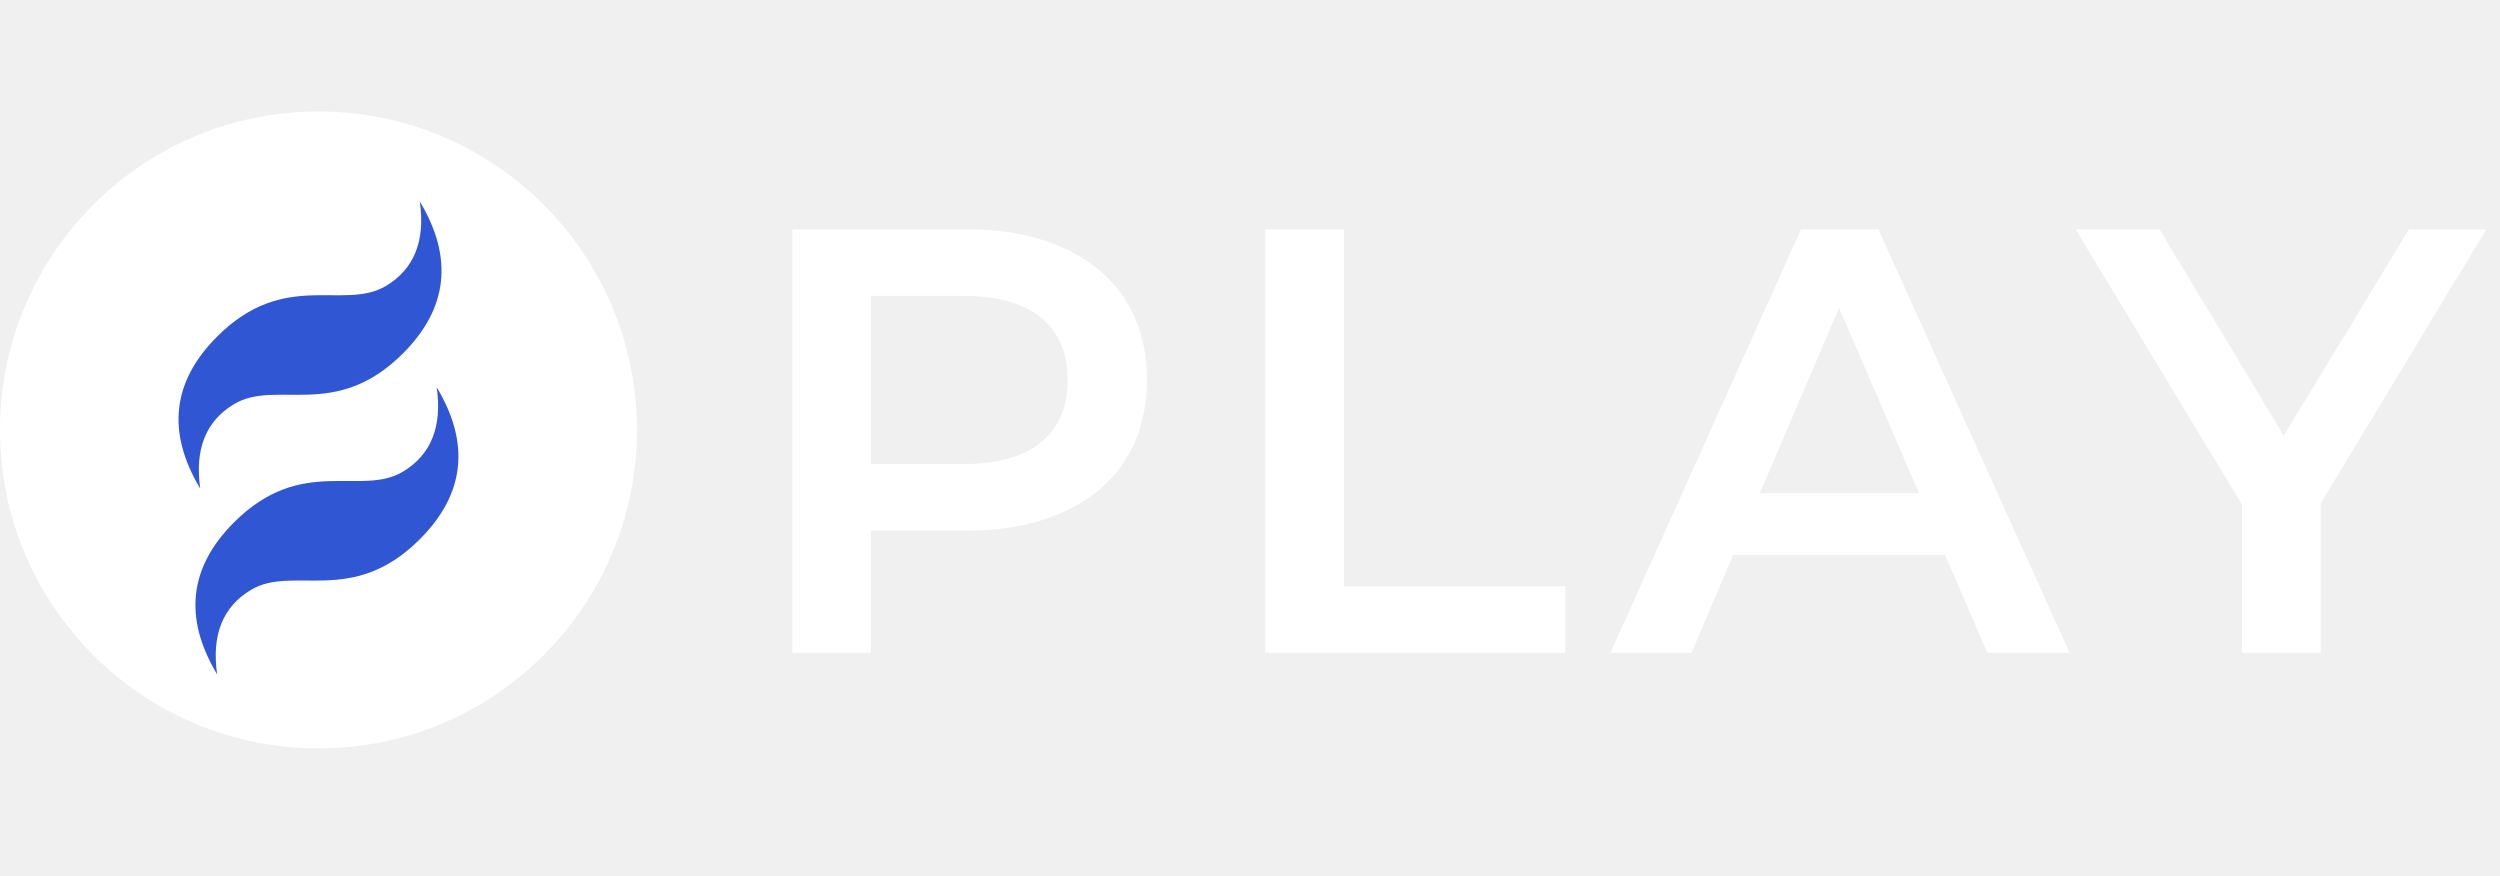
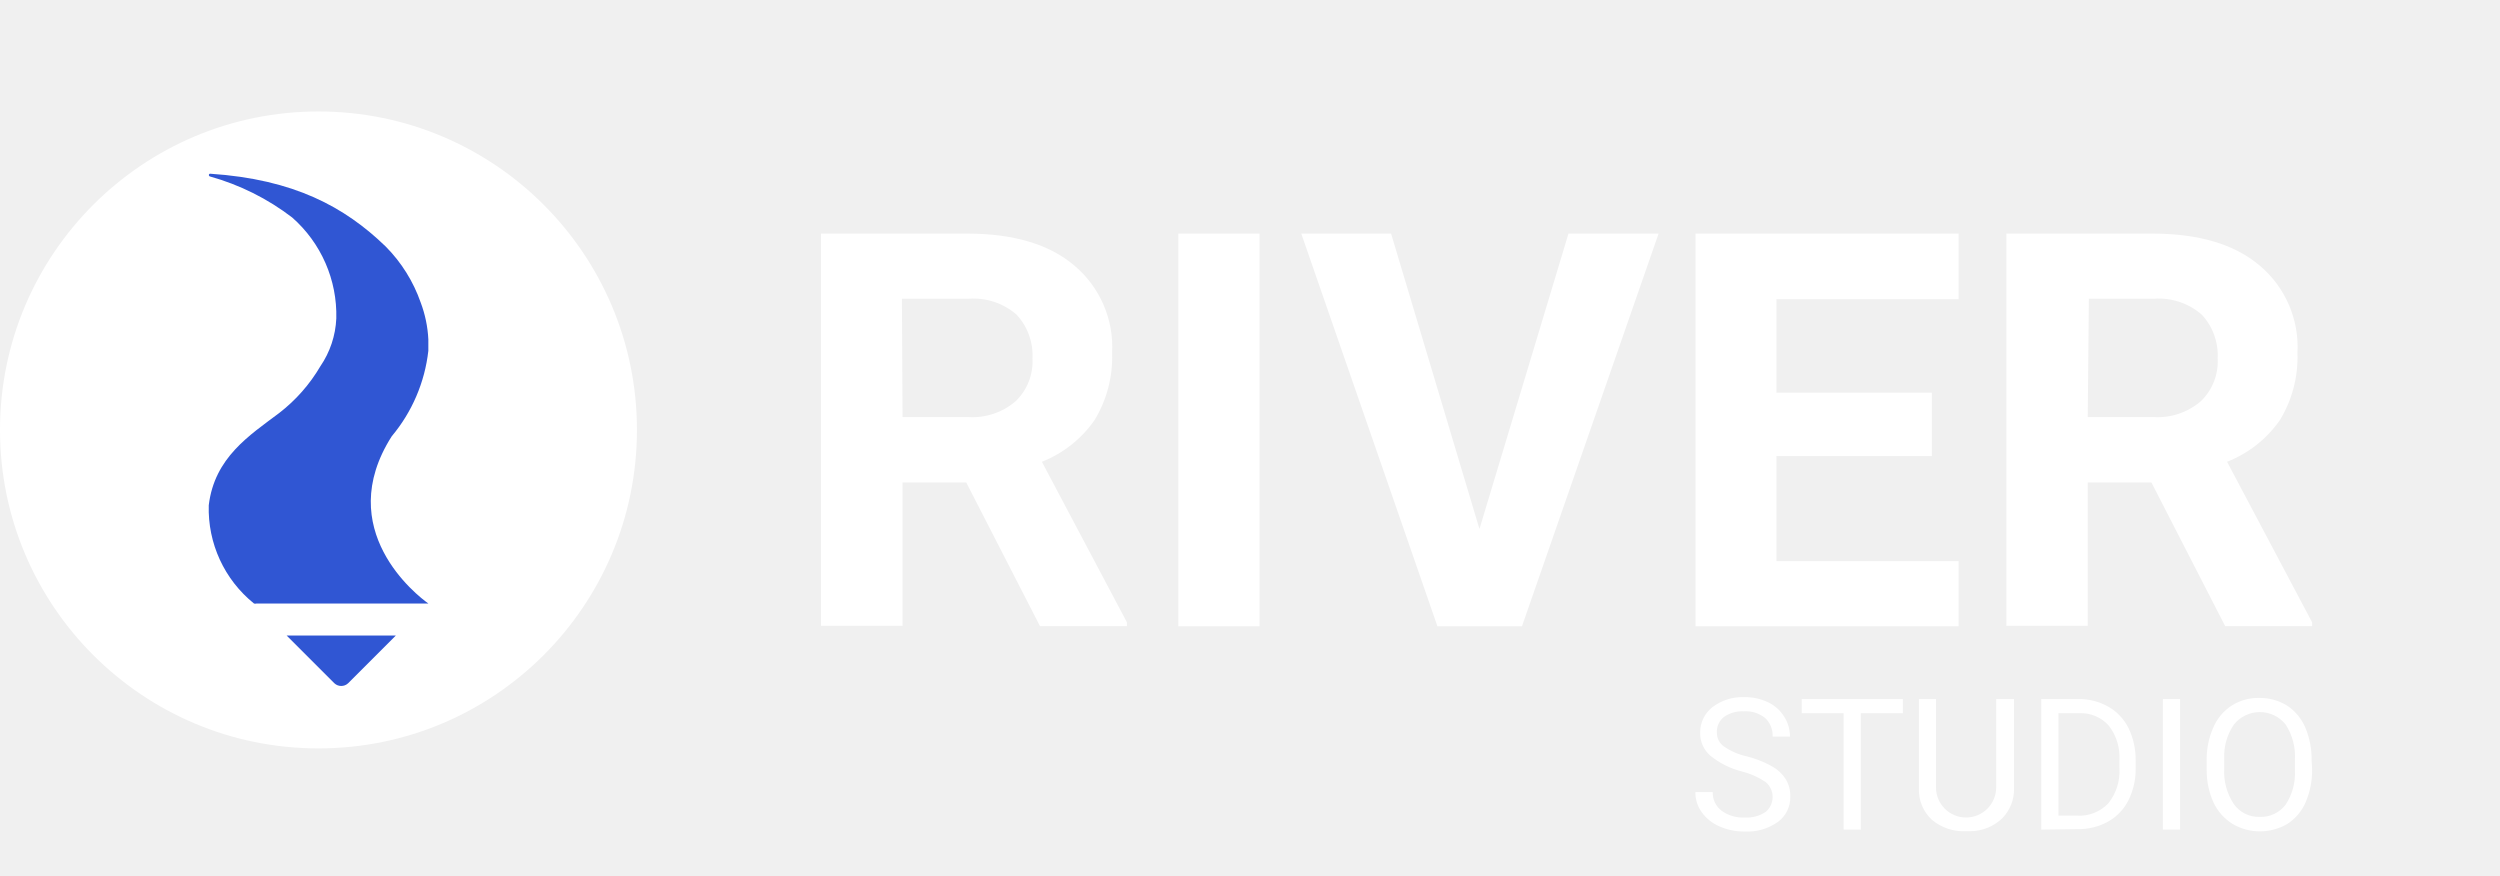
- <svg xmlns="http://www.w3.org/2000/svg" fill="none" height="55" viewBox="0 0 157 55" width="157">
-   <path d="m60.703 14.4c2.305 0 4.307.38 6.004 1.14 1.723.76 3.04 1.849 3.952 3.268s1.368 3.103 1.368 5.054c0 1.925-.456 3.61-1.368 5.054-.912 1.419-2.229 2.508-3.952 3.268-1.697.76-3.699 1.14-6.004 1.14h-6.004v7.676h-4.94v-26.6zm-.228 14.744c2.153 0 3.787-.456 4.902-1.368s1.672-2.217 1.672-3.914-.557-3.002-1.672-3.914-2.749-1.368-4.902-1.368h-5.776v10.564zm18.985-14.744h4.94v22.42h13.908v4.18h-18.848zm42.685 20.444h-13.3l-2.622 6.156h-5.092l11.97-26.6h4.864l12.008 26.6h-5.168zm-1.634-3.876-5.016-11.628-4.978 11.628zm25.225.646v9.386h-4.94v-9.31l-10.45-17.29h5.282l7.79 12.958 7.866-12.958h4.864z" fill="#fff" />
-   <path d="m20 47c11.046 0 20-8.954 20-20s-8.954-20-20-20-20 8.954-20 20 8.954 20 20 20z" fill="#fff" />
-   <path clip-rule="evenodd" d="m12.575 30.682c-2.121-3.535-1.768-6.718 1.061-9.546 4.243-4.243 7.955-1.591 10.607-3.182 1.768-1.061 2.475-2.828 2.121-5.303 2.121 3.535 1.768 6.718-1.061 9.546-4.243 4.243-7.955 1.591-10.607 3.182-1.768 1.061-2.475 2.828-2.121 5.303zm1.061 11.667c-2.121-3.535-1.768-6.718 1.061-9.546 4.243-4.243 7.955-1.591 10.607-3.182 1.768-1.061 2.475-2.828 2.121-5.303 2.121 3.535 1.768 6.718-1.061 9.546-4.243 4.243-7.955 1.591-10.607 3.182-1.768 1.061-2.475 2.828-2.121 5.303z" fill="#3056d3" fill-rule="evenodd" />
+ <svg xmlns="http://www.w3.org/2000/svg" id="Layer_1" data-name="Layer 1" viewBox="0 0 157 55">
+   <defs>
+     <style>.cls-1{fill:#fff;}.cls-2{fill:#3056d3;}</style>
+   </defs>
+   <path class="cls-1" d="M20,47A20,20,0,1,0,0,27,20,20,0,0,0,20,47Z" />
+   <path class="cls-2" d="M21,42.91l-3-3h6.86l-3,3A.63.63,0,0,1,21,42.91Z" />
+   <path class="cls-2" d="M26.88,37.9H16.11a.24.24,0,0,1-.16,0h0a7.63,7.63,0,0,1-2.84-6.17c.36-3,2.56-4.39,4.42-5.79A10.27,10.27,0,0,0,20.12,23a5.77,5.77,0,0,0,1-3,8.16,8.16,0,0,0-2.77-6.34,15.2,15.2,0,0,0-5.17-2.58.09.09,0,0,1-.06-.11.08.08,0,0,1,.09-.06c5.25.35,8.43,2.08,11,4.56A9.38,9.38,0,0,1,26.42,19a7.63,7.63,0,0,1,.48,2.31q0,.36,0,.72a10.13,10.13,0,0,1-2.3,5.37c-3.73,5.86,1.59,10,2.3,10.5,0,0,0,0,0,0Z" />
+   <path class="cls-1" d="M60.68,30.3h-4v9H51.56V14.67h9.17q4.37,0,6.73,2a6.68,6.68,0,0,1,2.38,5.5,7.6,7.6,0,0,1-1.1,4.21A7.31,7.31,0,0,1,65.43,29l5.34,10.08v.24H65.31Zm-4-4.11h4.11a4.15,4.15,0,0,0,3-1,3.47,3.47,0,0,0,1.05-2.68,3.74,3.74,0,0,0-1-2.75,4.12,4.12,0,0,0-3-1H56.64Z" />
+   <path class="cls-1" d="M79.1,39.33H74V14.67H79.1Z" />
+   <path class="cls-1" d="M92.91,33.22,98.5,14.67h5.66L95.58,39.33H90.27L81.72,14.67h5.64Z" />
+   <path class="cls-1" d="M121.32,28.64h-9.76v6.6H123v4.09H106.48V14.67H123v4.12H111.56v5.87h9.76Z" />
+   <path class="cls-1" d="M135.11,30.3h-4v9H126V14.67h9.17q4.36,0,6.73,2a6.68,6.68,0,0,1,2.38,5.5,7.6,7.6,0,0,1-1.1,4.21A7.31,7.31,0,0,1,139.86,29l5.34,10.08v.24h-5.46Zm-4-4.11h4.11a4.15,4.15,0,0,0,3-1,3.47,3.47,0,0,0,1.05-2.68,3.74,3.74,0,0,0-1-2.75,4.12,4.12,0,0,0-3-1h-4.09Z" />
+   <path class="cls-1" d="M109.4,48.45a5.1,5.1,0,0,1-2-1,1.86,1.86,0,0,1-.63-1.44,2,2,0,0,1,.77-1.6,3.1,3.1,0,0,1,2-.63,3.32,3.32,0,0,1,1.51.33,2.39,2.39,0,0,1,1,.9,2.3,2.3,0,0,1,.36,1.25h-1.09a1.49,1.49,0,0,0-.47-1.17,1.94,1.94,0,0,0-1.34-.42,2,2,0,0,0-1.24.35,1.17,1.17,0,0,0-.45,1,1.05,1.05,0,0,0,.43.85,4.08,4.08,0,0,0,1.45.63,6.54,6.54,0,0,1,1.59.63,2.41,2.41,0,0,1,.86.81,2,2,0,0,1,.28,1.09,1.91,1.91,0,0,1-.78,1.59,3.32,3.32,0,0,1-2.08.6,3.82,3.82,0,0,1-1.58-.32,2.65,2.65,0,0,1-1.12-.89,2.11,2.11,0,0,1-.4-1.27h1.09a1.41,1.41,0,0,0,.55,1.17,2.27,2.27,0,0,0,1.46.43,2.13,2.13,0,0,0,1.31-.35,1.22,1.22,0,0,0,0-1.88A4.74,4.74,0,0,0,109.4,48.45Z" />
+   <path class="cls-1" d="M119.5,44.79h-2.64V52.1h-1.08V44.79h-2.63V43.9h6.35Z" />
+   <path class="cls-1" d="M126.48,43.9v5.58a2.59,2.59,0,0,1-.73,1.9,2.92,2.92,0,0,1-2,.82h-.29a3.08,3.08,0,0,1-2.14-.72,2.54,2.54,0,0,1-.81-2V43.9h1.07v5.55a1.89,1.89,0,1,0,3.78,0V43.9Z" />
+   <path class="cls-1" d="M128.19,52.1V43.9h2.31a3.7,3.7,0,0,1,1.9.48,3.16,3.16,0,0,1,1.27,1.34,4.56,4.56,0,0,1,.45,2v.53a4.37,4.37,0,0,1-.45,2,3.16,3.16,0,0,1-1.27,1.34,3.82,3.82,0,0,1-1.94.48Zm1.08-7.31v6.43h1.14a2.49,2.49,0,0,0,2-.78,3.23,3.23,0,0,0,.69-2.21v-.48a3.23,3.23,0,0,0-.66-2.17,2.33,2.33,0,0,0-1.86-.79Z" />
+   <path class="cls-1" d="M136.91,52.1h-1.08V43.9h1.08Z" />
+   <path class="cls-1" d="M145.2,48.27a5.08,5.08,0,0,1-.4,2.1,3.07,3.07,0,0,1-1.15,1.37,3.4,3.4,0,0,1-3.45,0A3.19,3.19,0,0,1,139,50.38a4.86,4.86,0,0,1-.42-2v-.59a4.9,4.9,0,0,1,.41-2.09,3.08,3.08,0,0,1,1.16-1.39,3.11,3.11,0,0,1,1.72-.48,3.24,3.24,0,0,1,1.74.47,3.11,3.11,0,0,1,1.16,1.38,5.16,5.16,0,0,1,.4,2.11Zm-1.08-.53a3.69,3.69,0,0,0-.58-2.24,2.08,2.08,0,0,0-3.25,0,3.53,3.53,0,0,0-.61,2.16v.61a3.66,3.66,0,0,0,.6,2.22,1.91,1.91,0,0,0,1.63.81,1.94,1.94,0,0,0,1.63-.77,3.58,3.58,0,0,0,.58-2.18Z" />
</svg>
